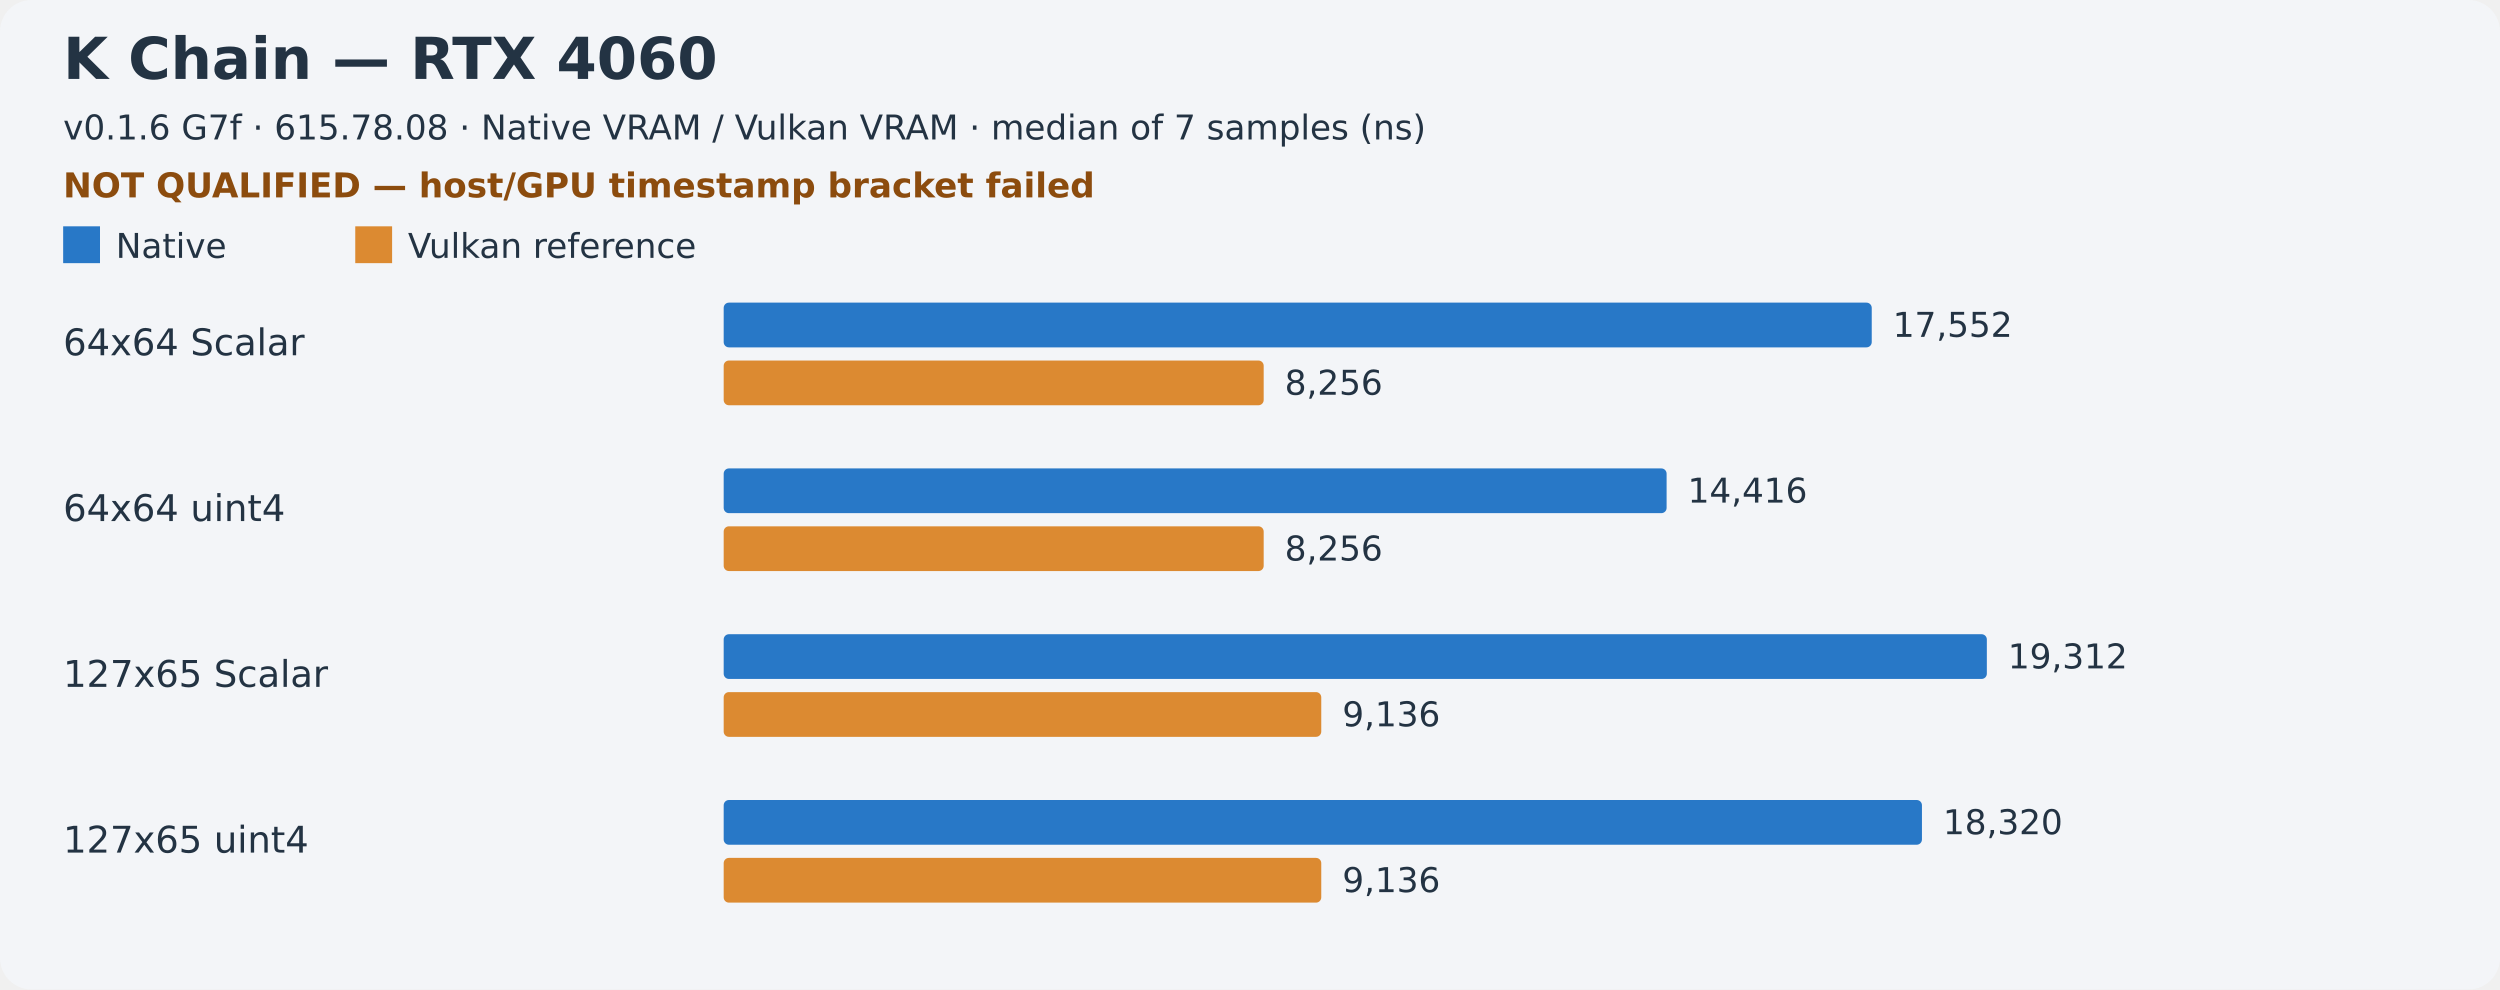
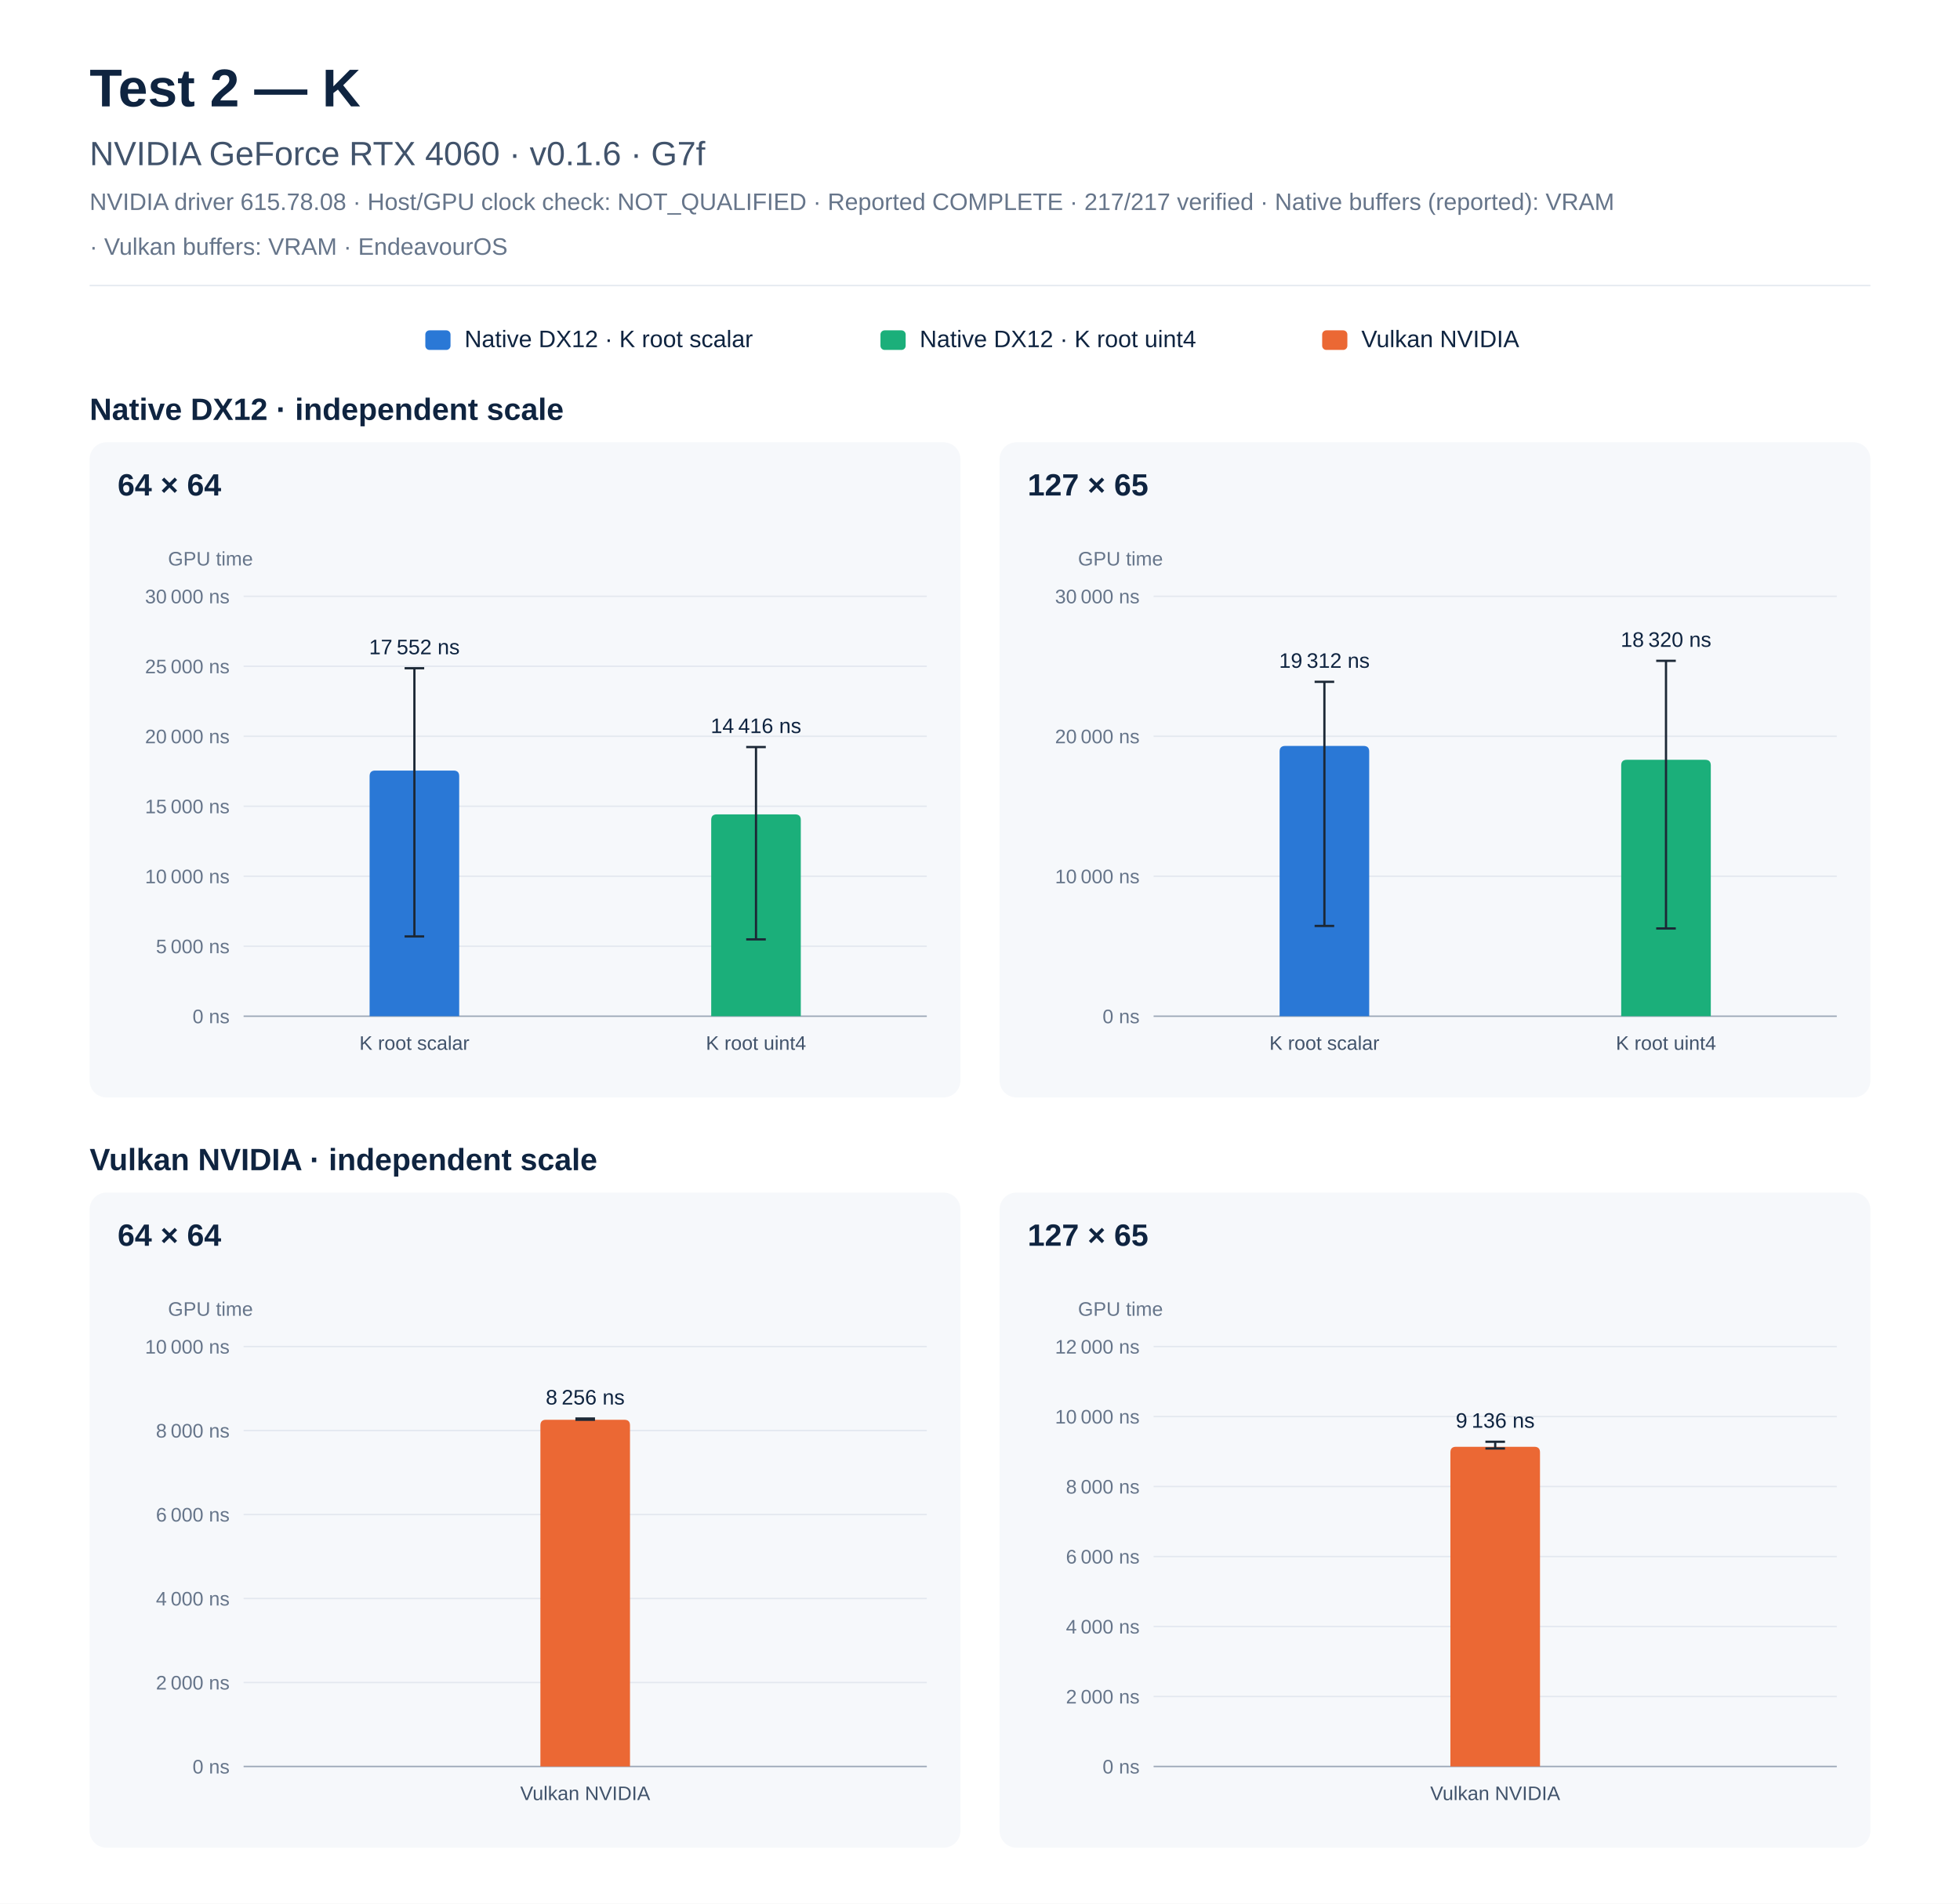
- <svg xmlns="http://www.w3.org/2000/svg" viewBox="0 0 950 376" width="950" height="376" role="img">
-   <rect width="950" height="376" rx="12" fill="#f3f5f8" />
-   <g font-family="DejaVu Sans,Arial,sans-serif" fill="#233343">
-     <text x="24" y="30" font-size="22" font-weight="bold">K Chain — RTX 4060</text>
-     <text x="24" y="53" font-size="13">v0.1.6 G7f · 615.78.08 · Native VRAM / Vulkan VRAM · median of 7 samples (ns)</text>
-     <text x="24" y="75" font-size="13" font-weight="bold" fill="#8c4c0e">NOT QUALIFIED — host/GPU timestamp bracket failed</text>
-     <rect x="24" y="86" width="14" height="14" fill="#2878c7" />
-     <text x="44" y="98" font-size="13">Native</text>
-     <rect x="135" y="86" width="14" height="14" fill="#dc8a31" />
-     <text x="155" y="98" font-size="13">Vulkan reference</text>
-     <text x="24" y="135" font-size="14">64x64 Scalar</text>
-     <rect x="275" y="115" width="436.26" height="17" rx="2" fill="#2878c7" />
-     <text x="719.26" y="128" font-size="13">17,552</text>
-     <rect x="275" y="137" width="205.20" height="17" rx="2" fill="#dc8a31" />
-     <text x="488.20" y="150" font-size="13">8,256</text>
-     <text x="24" y="198" font-size="14">64x64 uint4</text>
-     <rect x="275" y="178" width="358.31" height="17" rx="2" fill="#2878c7" />
-     <text x="641.31" y="191" font-size="13">14,416</text>
-     <rect x="275" y="200" width="205.20" height="17" rx="2" fill="#dc8a31" />
-     <text x="488.20" y="213" font-size="13">8,256</text>
-     <text x="24" y="261" font-size="14">127x65 Scalar</text>
-     <rect x="275" y="241" width="480.00" height="17" rx="2" fill="#2878c7" />
-     <text x="763.00" y="254" font-size="13">19,312</text>
-     <rect x="275" y="263" width="227.08" height="17" rx="2" fill="#dc8a31" />
-     <text x="510.08" y="276" font-size="13">9,136</text>
-     <text x="24" y="324" font-size="14">127x65 uint4</text>
-     <rect x="275" y="304" width="455.34" height="17" rx="2" fill="#2878c7" />
-     <text x="738.34" y="317" font-size="13">18,320</text>
-     <rect x="275" y="326" width="227.08" height="17" rx="2" fill="#dc8a31" />
-     <text x="510.08" y="339" font-size="13">9,136</text>
+ <svg xmlns="http://www.w3.org/2000/svg" width="1400" height="1360" viewBox="0 0 1400 1360" role="img" aria-label="Test 2 — K">
+   <rect width="100%" height="100%" fill="#ffffff" />
+   <g font-family="Arial, 'Liberation Sans', Helvetica, 'Helvetica Neue', sans-serif">
+     <text x="64.0" y="76.0" font-size="38" fill="#0f2440" font-weight="700" text-anchor="start">Test 2 — K</text>
+     <text x="64.0" y="118.0" font-size="24" fill="#41536b" text-anchor="start">NVIDIA GeForce RTX 4060 · v0.1.6 · G7f</text>
+     <text x="64.0" y="150.0" font-size="17" fill="#66758a" text-anchor="start">NVIDIA driver 615.78.08 · Host/GPU clock check: NOT_QUALIFIED · Reported COMPLETE · 217/217 verified · Native buffers (reported): VRAM</text>
+     <text x="64.0" y="182.0" font-size="17" fill="#66758a" text-anchor="start">· Vulkan buffers: VRAM · EndeavourOS</text>
+     <line x1="64" y1="204.0" x2="1336" y2="204.0" stroke="#e3e8ef" />
+     <rect x="303.8" y="236.0" width="18" height="14" rx="3" fill="#2a78d6" />
+     <text x="331.8" y="248.0" font-size="17" fill="#0f2440" text-anchor="start">Native DX12 · K root scalar</text>
+     <rect x="628.9" y="236.0" width="18" height="14" rx="3" fill="#1baf7a" />
+     <text x="656.9" y="248.0" font-size="17" fill="#0f2440" text-anchor="start">Native DX12 · K root uint4</text>
+     <rect x="944.4" y="236.0" width="18" height="14" rx="3" fill="#eb6834" />
+     <text x="972.4" y="248.0" font-size="17" fill="#0f2440" text-anchor="start">Vulkan NVIDIA</text>
+     <text x="64.0" y="300.0" font-size="22" fill="#0f2440" font-weight="700" text-anchor="start">Native DX12 · independent scale</text>
+     <rect x="64.0" y="316.0" width="622.0" height="468.0" rx="12" fill="#f6f8fb" />
+     <text x="84.0" y="354.0" font-size="22" fill="#0f2440" font-weight="700" text-anchor="start">64 × 64</text>
+     <text x="120.0" y="404.0" font-size="14" fill="#66758a" text-anchor="start">GPU time</text>
+     <line x1="174.0" y1="726.0" x2="662.0" y2="726.0" stroke="#9aa6b6" stroke-width="1" />
+     <text x="164.0" y="731.0" font-size="14" fill="#66758a" text-anchor="end">0 ns</text>
+     <line x1="174.0" y1="676.0" x2="662.0" y2="676.0" stroke="#e3e8ef" stroke-width="1" />
+     <text x="164.0" y="681.0" font-size="14" fill="#66758a" text-anchor="end">5 000 ns</text>
+     <line x1="174.0" y1="626.0" x2="662.0" y2="626.0" stroke="#e3e8ef" stroke-width="1" />
+     <text x="164.0" y="631.0" font-size="14" fill="#66758a" text-anchor="end">10 000 ns</text>
+     <line x1="174.0" y1="576.0" x2="662.0" y2="576.0" stroke="#e3e8ef" stroke-width="1" />
+     <text x="164.0" y="581.0" font-size="14" fill="#66758a" text-anchor="end">15 000 ns</text>
+     <line x1="174.0" y1="526.0" x2="662.0" y2="526.0" stroke="#e3e8ef" stroke-width="1" />
+     <text x="164.0" y="531.0" font-size="14" fill="#66758a" text-anchor="end">20 000 ns</text>
+     <line x1="174.0" y1="476.0" x2="662.0" y2="476.0" stroke="#e3e8ef" stroke-width="1" />
+     <text x="164.0" y="481.0" font-size="14" fill="#66758a" text-anchor="end">25 000 ns</text>
+     <line x1="174.0" y1="426.0" x2="662.0" y2="426.0" stroke="#e3e8ef" stroke-width="1" />
+     <text x="164.0" y="431.0" font-size="14" fill="#66758a" text-anchor="end">30 000 ns</text>
+     <g>
+       <path d="M264.0,726.0 V554.5 Q264.0,550.5 268.0,550.5 H324.0 Q328.0,550.5 328.0,554.5 V726.0 Z" fill="#2a78d6" />
+     </g>
+     <path d="M296.0,669.0 V477.4 M289.0,477.4 H303.0 M289.0,669.0 H303.0" stroke="#1c2836" stroke-width="1.6" fill="none" />
+     <text x="296.0" y="467.4" font-size="15" fill="#0f2440" text-anchor="middle">17 552 ns</text>
+     <text x="296.0" y="750.0" font-size="14" fill="#41536b" text-anchor="middle">K root scalar</text>
+     <g>
+       <path d="M508.0,726.0 V585.8 Q508.0,581.8 512.0,581.8 H568.0 Q572.0,581.8 572.0,585.8 V726.0 Z" fill="#1baf7a" />
+     </g>
+     <path d="M540.0,671.1 V533.7 M533.0,533.7 H547.0 M533.0,671.1 H547.0" stroke="#1c2836" stroke-width="1.6" fill="none" />
+     <text x="540.0" y="523.7" font-size="15" fill="#0f2440" text-anchor="middle">14 416 ns</text>
+     <text x="540.0" y="750.0" font-size="14" fill="#41536b" text-anchor="middle">K root uint4</text>
+     <rect x="714.0" y="316.0" width="622.0" height="468.0" rx="12" fill="#f6f8fb" />
+     <text x="734.0" y="354.0" font-size="22" fill="#0f2440" font-weight="700" text-anchor="start">127 × 65</text>
+     <text x="770.0" y="404.0" font-size="14" fill="#66758a" text-anchor="start">GPU time</text>
+     <line x1="824.0" y1="726.0" x2="1312.0" y2="726.0" stroke="#9aa6b6" stroke-width="1" />
+     <text x="814.0" y="731.0" font-size="14" fill="#66758a" text-anchor="end">0 ns</text>
+     <line x1="824.0" y1="626.0" x2="1312.0" y2="626.0" stroke="#e3e8ef" stroke-width="1" />
+     <text x="814.0" y="631.0" font-size="14" fill="#66758a" text-anchor="end">10 000 ns</text>
+     <line x1="824.0" y1="526.0" x2="1312.0" y2="526.0" stroke="#e3e8ef" stroke-width="1" />
+     <text x="814.0" y="531.0" font-size="14" fill="#66758a" text-anchor="end">20 000 ns</text>
+     <line x1="824.0" y1="426.0" x2="1312.0" y2="426.0" stroke="#e3e8ef" stroke-width="1" />
+     <text x="814.0" y="431.0" font-size="14" fill="#66758a" text-anchor="end">30 000 ns</text>
+     <g>
+       <path d="M914.0,726.0 V536.9 Q914.0,532.9 918.0,532.9 H974.0 Q978.0,532.9 978.0,536.9 V726.0 Z" fill="#2a78d6" />
+     </g>
+     <path d="M946.0,661.5 V487.1 M939.0,487.1 H953.0 M939.0,661.5 H953.0" stroke="#1c2836" stroke-width="1.6" fill="none" />
+     <text x="946.0" y="477.1" font-size="15" fill="#0f2440" text-anchor="middle">19 312 ns</text>
+     <text x="946.0" y="750.0" font-size="14" fill="#41536b" text-anchor="middle">K root scalar</text>
+     <g>
+       <path d="M1158.0,726.0 V546.8 Q1158.0,542.8 1162.0,542.8 H1218.0 Q1222.0,542.8 1222.0,546.8 V726.0 Z" fill="#1baf7a" />
+     </g>
+     <path d="M1190.0,663.3 V472.1 M1183.0,472.1 H1197.0 M1183.0,663.3 H1197.0" stroke="#1c2836" stroke-width="1.6" fill="none" />
+     <text x="1190.0" y="462.1" font-size="15" fill="#0f2440" text-anchor="middle">18 320 ns</text>
+     <text x="1190.0" y="750.0" font-size="14" fill="#41536b" text-anchor="middle">K root uint4</text>
+     <text x="64.0" y="836.0" font-size="22" fill="#0f2440" font-weight="700" text-anchor="start">Vulkan NVIDIA · independent scale</text>
+     <rect x="64.0" y="852.0" width="622.0" height="468.0" rx="12" fill="#f6f8fb" />
+     <text x="84.0" y="890.0" font-size="22" fill="#0f2440" font-weight="700" text-anchor="start">64 × 64</text>
+     <text x="120.0" y="940.0" font-size="14" fill="#66758a" text-anchor="start">GPU time</text>
+     <line x1="174.0" y1="1262.0" x2="662.0" y2="1262.0" stroke="#9aa6b6" stroke-width="1" />
+     <text x="164.0" y="1267.0" font-size="14" fill="#66758a" text-anchor="end">0 ns</text>
+     <line x1="174.0" y1="1202.0" x2="662.0" y2="1202.0" stroke="#e3e8ef" stroke-width="1" />
+     <text x="164.0" y="1207.0" font-size="14" fill="#66758a" text-anchor="end">2 000 ns</text>
+     <line x1="174.0" y1="1142.0" x2="662.0" y2="1142.0" stroke="#e3e8ef" stroke-width="1" />
+     <text x="164.0" y="1147.0" font-size="14" fill="#66758a" text-anchor="end">4 000 ns</text>
+     <line x1="174.0" y1="1082.0" x2="662.0" y2="1082.0" stroke="#e3e8ef" stroke-width="1" />
+     <text x="164.0" y="1087.0" font-size="14" fill="#66758a" text-anchor="end">6 000 ns</text>
+     <line x1="174.0" y1="1022.0" x2="662.0" y2="1022.0" stroke="#e3e8ef" stroke-width="1" />
+     <text x="164.0" y="1027.0" font-size="14" fill="#66758a" text-anchor="end">8 000 ns</text>
+     <line x1="174.0" y1="962.0" x2="662.0" y2="962.0" stroke="#e3e8ef" stroke-width="1" />
+     <text x="164.0" y="967.0" font-size="14" fill="#66758a" text-anchor="end">10 000 ns</text>
+     <g>
+       <path d="M386.0,1262.0 V1018.3 Q386.0,1014.3 390.0,1014.3 H446.0 Q450.0,1014.3 450.0,1018.3 V1262.0 Z" fill="#eb6834" />
+     </g>
+     <path d="M418.0,1014.3 V1013.4 M411.0,1013.4 H425.0 M411.0,1014.3 H425.0" stroke="#1c2836" stroke-width="1.6" fill="none" />
+     <text x="418.0" y="1003.4" font-size="15" fill="#0f2440" text-anchor="middle">8 256 ns</text>
+     <text x="418.0" y="1286.0" font-size="14" fill="#41536b" text-anchor="middle">Vulkan NVIDIA</text>
+     <rect x="714.0" y="852.0" width="622.0" height="468.0" rx="12" fill="#f6f8fb" />
+     <text x="734.0" y="890.0" font-size="22" fill="#0f2440" font-weight="700" text-anchor="start">127 × 65</text>
+     <text x="770.0" y="940.0" font-size="14" fill="#66758a" text-anchor="start">GPU time</text>
+     <line x1="824.0" y1="1262.0" x2="1312.0" y2="1262.0" stroke="#9aa6b6" stroke-width="1" />
+     <text x="814.0" y="1267.0" font-size="14" fill="#66758a" text-anchor="end">0 ns</text>
+     <line x1="824.0" y1="1212.0" x2="1312.0" y2="1212.0" stroke="#e3e8ef" stroke-width="1" />
+     <text x="814.0" y="1217.0" font-size="14" fill="#66758a" text-anchor="end">2 000 ns</text>
+     <line x1="824.0" y1="1162.0" x2="1312.0" y2="1162.0" stroke="#e3e8ef" stroke-width="1" />
+     <text x="814.0" y="1167.0" font-size="14" fill="#66758a" text-anchor="end">4 000 ns</text>
+     <line x1="824.0" y1="1112.0" x2="1312.0" y2="1112.0" stroke="#e3e8ef" stroke-width="1" />
+     <text x="814.0" y="1117.0" font-size="14" fill="#66758a" text-anchor="end">6 000 ns</text>
+     <line x1="824.0" y1="1062.0" x2="1312.0" y2="1062.0" stroke="#e3e8ef" stroke-width="1" />
+     <text x="814.0" y="1067.0" font-size="14" fill="#66758a" text-anchor="end">8 000 ns</text>
+     <line x1="824.0" y1="1012.0" x2="1312.0" y2="1012.0" stroke="#e3e8ef" stroke-width="1" />
+     <text x="814.0" y="1017.0" font-size="14" fill="#66758a" text-anchor="end">10 000 ns</text>
+     <line x1="824.0" y1="962.0" x2="1312.0" y2="962.0" stroke="#e3e8ef" stroke-width="1" />
+     <text x="814.0" y="967.0" font-size="14" fill="#66758a" text-anchor="end">12 000 ns</text>
+     <g>
+       <path d="M1036.0,1262.0 V1037.6 Q1036.0,1033.6 1040.0,1033.6 H1096.0 Q1100.0,1033.6 1100.0,1037.6 V1262.0 Z" fill="#eb6834" />
+     </g>
+     <path d="M1068.0,1034.8 V1030.0 M1061.0,1030.0 H1075.0 M1061.0,1034.8 H1075.0" stroke="#1c2836" stroke-width="1.6" fill="none" />
+     <text x="1068.0" y="1020.0" font-size="15" fill="#0f2440" text-anchor="middle">9 136 ns</text>
+     <text x="1068.0" y="1286.0" font-size="14" fill="#41536b" text-anchor="middle">Vulkan NVIDIA</text>
  </g>
</svg>
